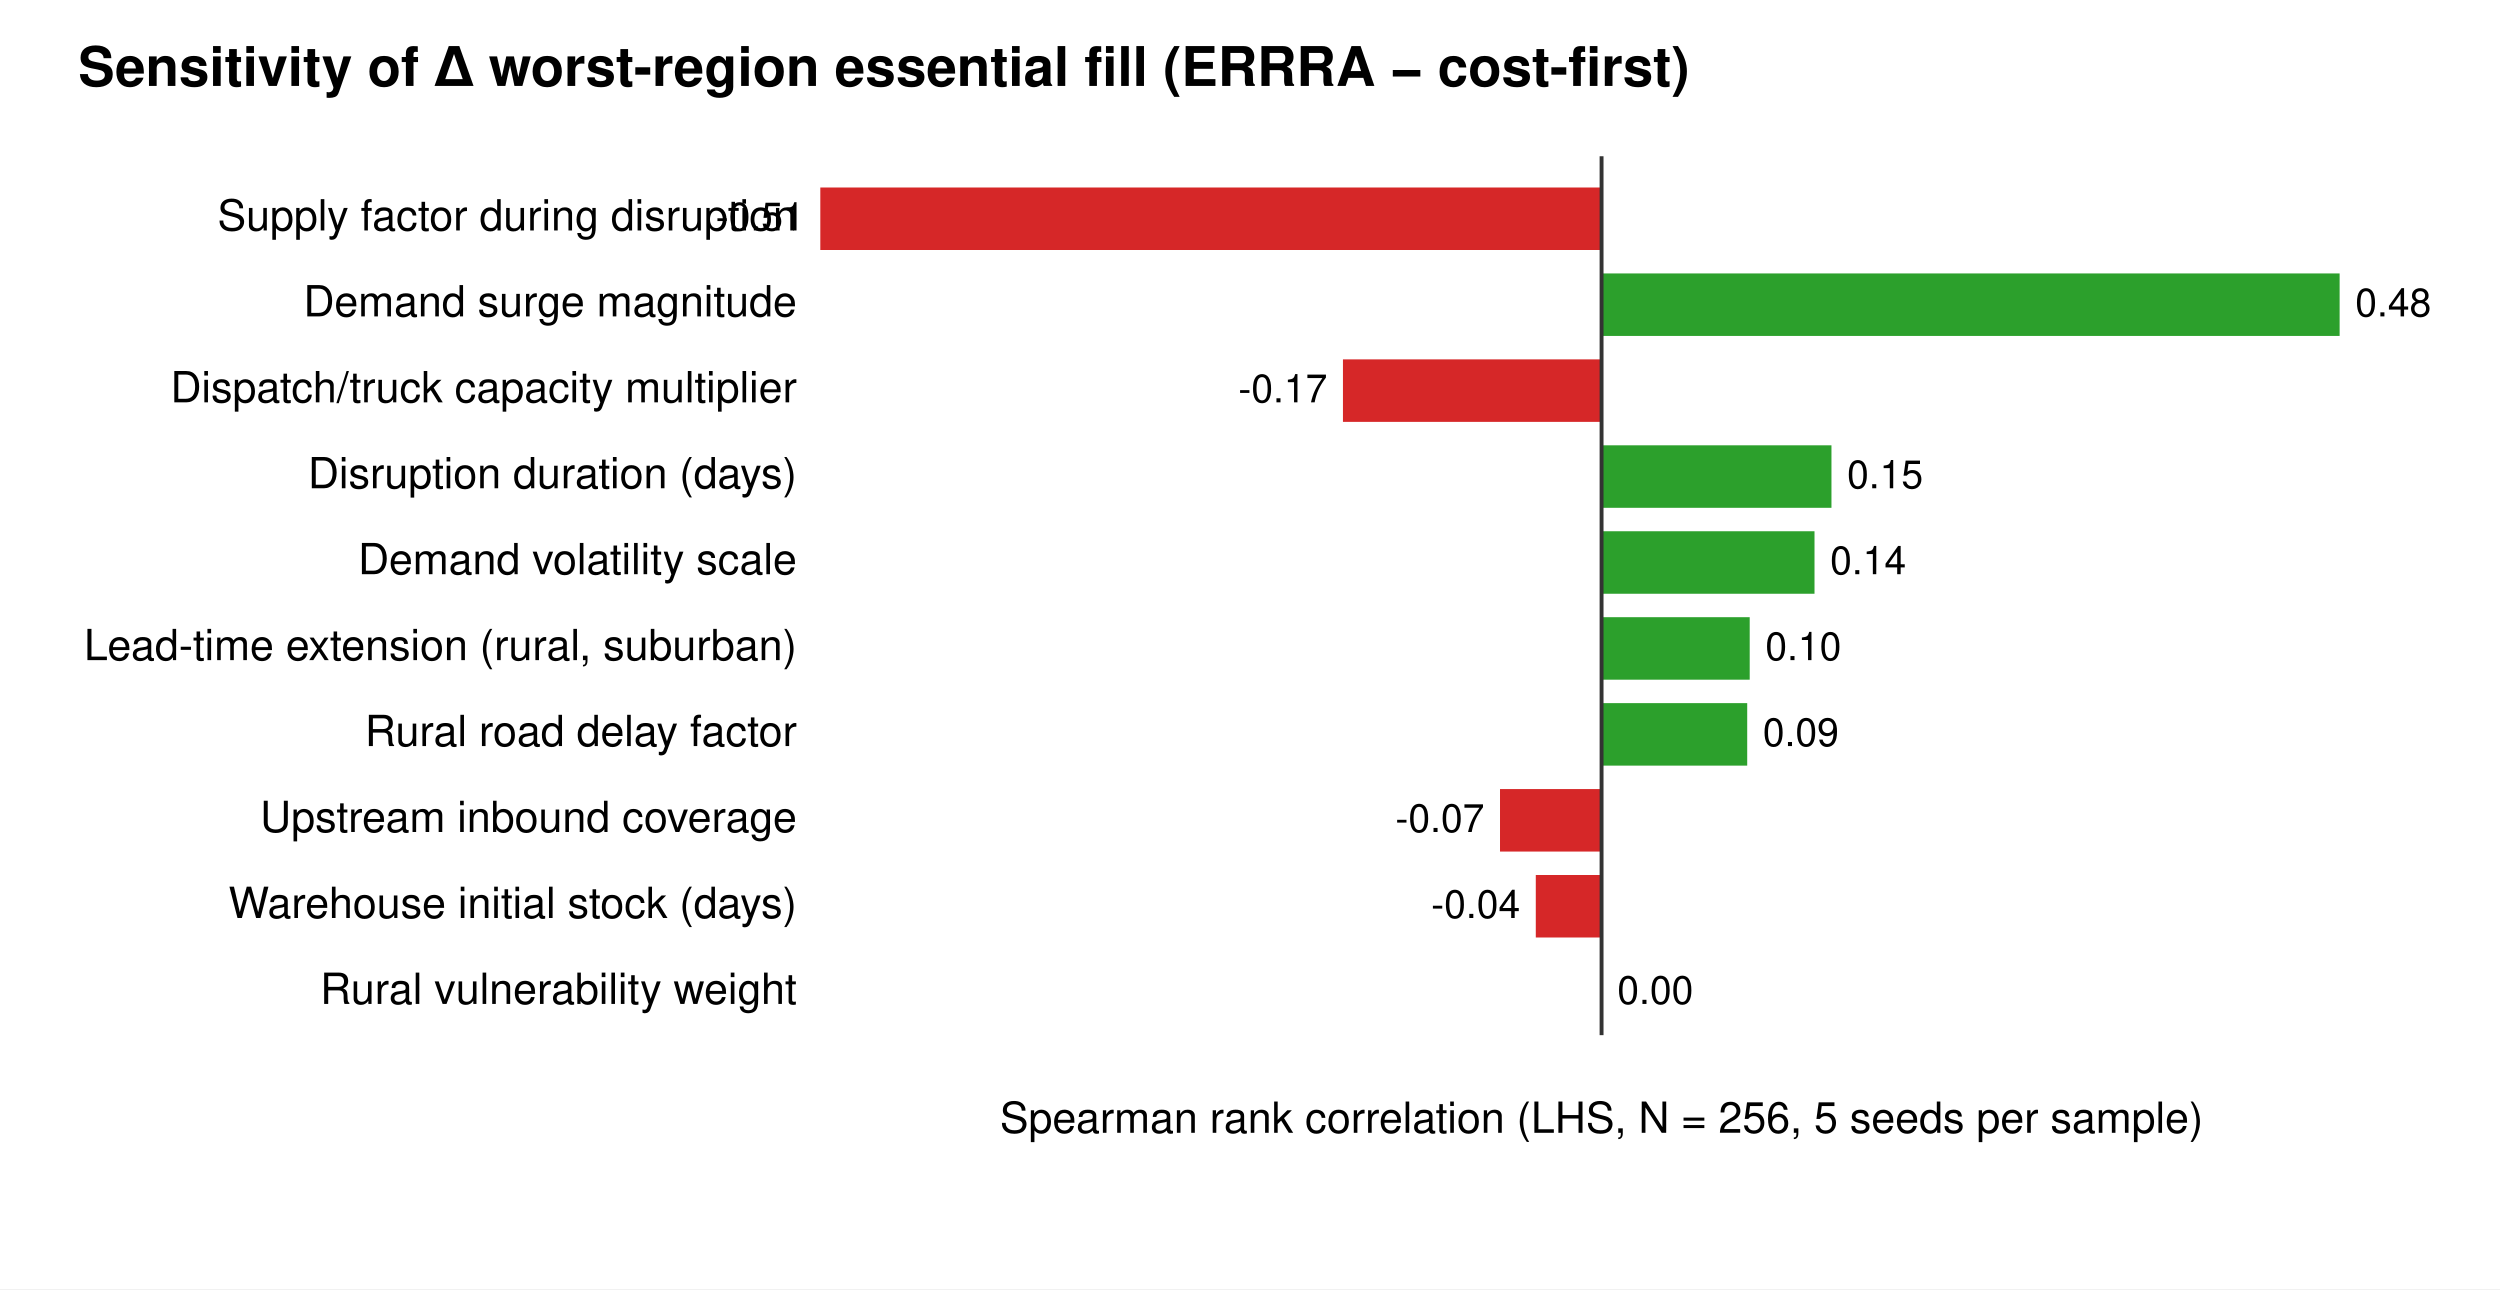
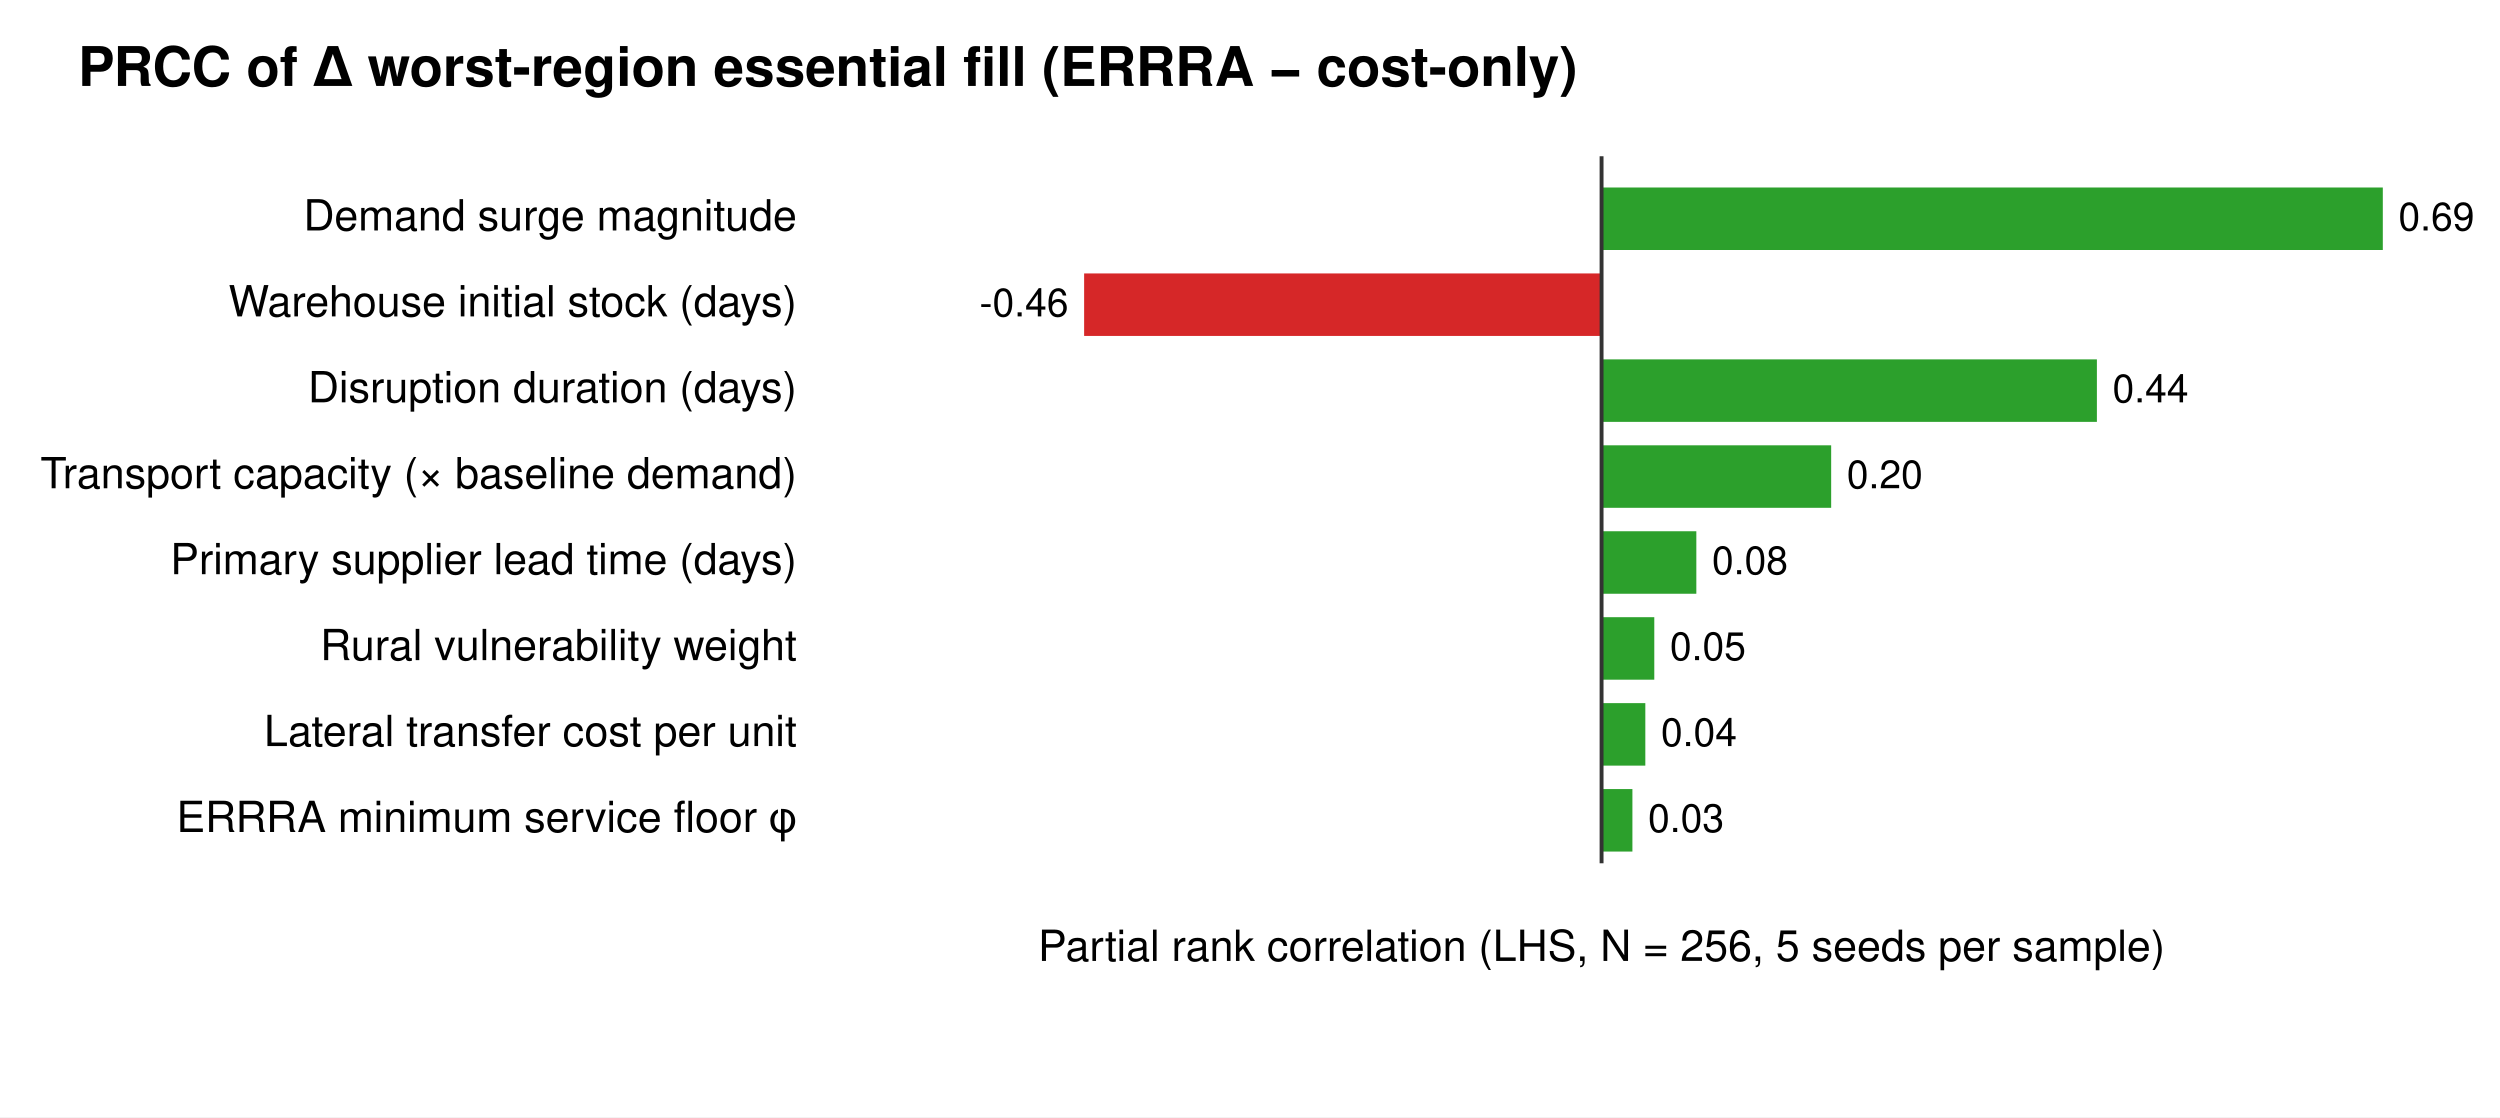
- <svg xmlns="http://www.w3.org/2000/svg" width="640" height="330" viewBox="0 0 640 330" font-family="Helvetica, Arial, sans-serif" font-size="11">
+ <svg xmlns="http://www.w3.org/2000/svg" width="640" height="286" viewBox="0 0 640 286" font-family="Helvetica, Arial, sans-serif" font-size="11">
  <rect width="100%" height="100%" fill="white" />
-   <text x="20" y="22" font-size="14" font-weight="bold">Sensitivity of Δ worst-region essential fill (ERRRA − cost-first)</text>
-   <text x="204" y="59" text-anchor="end">Supply factor during disruption</text>
-   <rect x="210" y="48" width="200" height="16" fill="#d62728" />
-   <text x="206" y="59" text-anchor="end" font-size="10">-0.51</text>
-   <text x="204" y="81" text-anchor="end">Demand surge magnitude</text>
-   <rect x="410" y="70" width="188.944" height="16" fill="#2ca02c" />
-   <text x="602.944" y="81" text-anchor="start" font-size="10">0.48</text>
-   <text x="204" y="103" text-anchor="end">Dispatch/truck capacity multiplier</text>
-   <rect x="343.795" y="92" width="66.205" height="16" fill="#d62728" />
-   <text x="339.795" y="103" text-anchor="end" font-size="10">-0.17</text>
-   <text x="204" y="125" text-anchor="end">Disruption duration (days)</text>
-   <rect x="410" y="114" width="58.855" height="16" fill="#2ca02c" />
-   <text x="472.855" y="125" text-anchor="start" font-size="10">0.15</text>
-   <text x="204" y="147" text-anchor="end">Demand volatility scale</text>
-   <rect x="410" y="136" width="54.514" height="16" fill="#2ca02c" />
-   <text x="468.514" y="147" text-anchor="start" font-size="10">0.14</text>
-   <text x="204" y="169" text-anchor="end">Lead-time extension (rural, suburban)</text>
-   <rect x="410" y="158" width="37.925" height="16" fill="#2ca02c" />
-   <text x="451.925" y="169" text-anchor="start" font-size="10">0.10</text>
-   <text x="204" y="191" text-anchor="end">Rural road delay factor</text>
-   <rect x="410" y="180" width="37.285" height="16" fill="#2ca02c" />
-   <text x="451.285" y="191" text-anchor="start" font-size="10">0.09</text>
-   <text x="204" y="213" text-anchor="end">Upstream inbound coverage</text>
-   <rect x="384.002" y="202" width="25.998" height="16" fill="#d62728" />
-   <text x="380.002" y="213" text-anchor="end" font-size="10">-0.07</text>
-   <text x="204" y="235" text-anchor="end">Warehouse initial stock (days)</text>
-   <rect x="393.162" y="224" width="16.838" height="16" fill="#d62728" />
-   <text x="389.162" y="235" text-anchor="end" font-size="10">-0.04</text>
-   <text x="204" y="257" text-anchor="end">Rural vulnerability weight</text>
-   <rect x="410" y="246" width="0.032" height="16" fill="#2ca02c" />
-   <text x="414.032" y="257" text-anchor="start" font-size="10">0.00</text>
-   <line x1="410" y1="40" x2="410" y2="265" stroke="#333" />
-   <text x="410" y="290" text-anchor="middle">Spearman rank correlation (LHS, N = 256, 5 seeds per sample)</text>
+   <text x="20" y="22" font-size="14" font-weight="bold">PRCC of Δ worst-region essential fill (ERRRA − cost-only)</text>
+   <text x="204" y="59" text-anchor="end">Demand surge magnitude</text>
+   <rect x="410" y="48" width="200" height="16" fill="#2ca02c" />
+   <text x="614" y="59" text-anchor="start" font-size="10">0.69</text>
+   <text x="204" y="81" text-anchor="end">Warehouse initial stock (days)</text>
+   <rect x="277.537" y="70" width="132.463" height="16" fill="#d62728" />
+   <text x="273.537" y="81" text-anchor="end" font-size="10">-0.46</text>
+   <text x="204" y="103" text-anchor="end">Disruption duration (days)</text>
+   <rect x="410" y="92" width="126.805" height="16" fill="#2ca02c" />
+   <text x="540.805" y="103" text-anchor="start" font-size="10">0.44</text>
+   <text x="204" y="125" text-anchor="end">Transport capacity (× baseline demand)</text>
+   <rect x="410" y="114" width="58.778" height="16" fill="#2ca02c" />
+   <text x="472.778" y="125" text-anchor="start" font-size="10">0.20</text>
+   <text x="204" y="147" text-anchor="end">Primary supplier lead time (days)</text>
+   <rect x="410" y="136" width="24.262" height="16" fill="#2ca02c" />
+   <text x="438.262" y="147" text-anchor="start" font-size="10">0.08</text>
+   <text x="204" y="169" text-anchor="end">Rural vulnerability weight</text>
+   <rect x="410" y="158" width="13.498" height="16" fill="#2ca02c" />
+   <text x="427.498" y="169" text-anchor="start" font-size="10">0.05</text>
+   <text x="204" y="191" text-anchor="end">Lateral transfer cost per unit</text>
+   <rect x="410" y="180" width="11.203" height="16" fill="#2ca02c" />
+   <text x="425.203" y="191" text-anchor="start" font-size="10">0.04</text>
+   <text x="204" y="213" text-anchor="end">ERRRA minimum service floor φ</text>
+   <rect x="410" y="202" width="7.897" height="16" fill="#2ca02c" />
+   <text x="421.897" y="213" text-anchor="start" font-size="10">0.03</text>
+   <line x1="410" y1="40" x2="410" y2="221" stroke="#333" />
+   <text x="410" y="246" text-anchor="middle">Partial rank correlation (LHS, N = 256, 5 seeds per sample)</text>
</svg>
